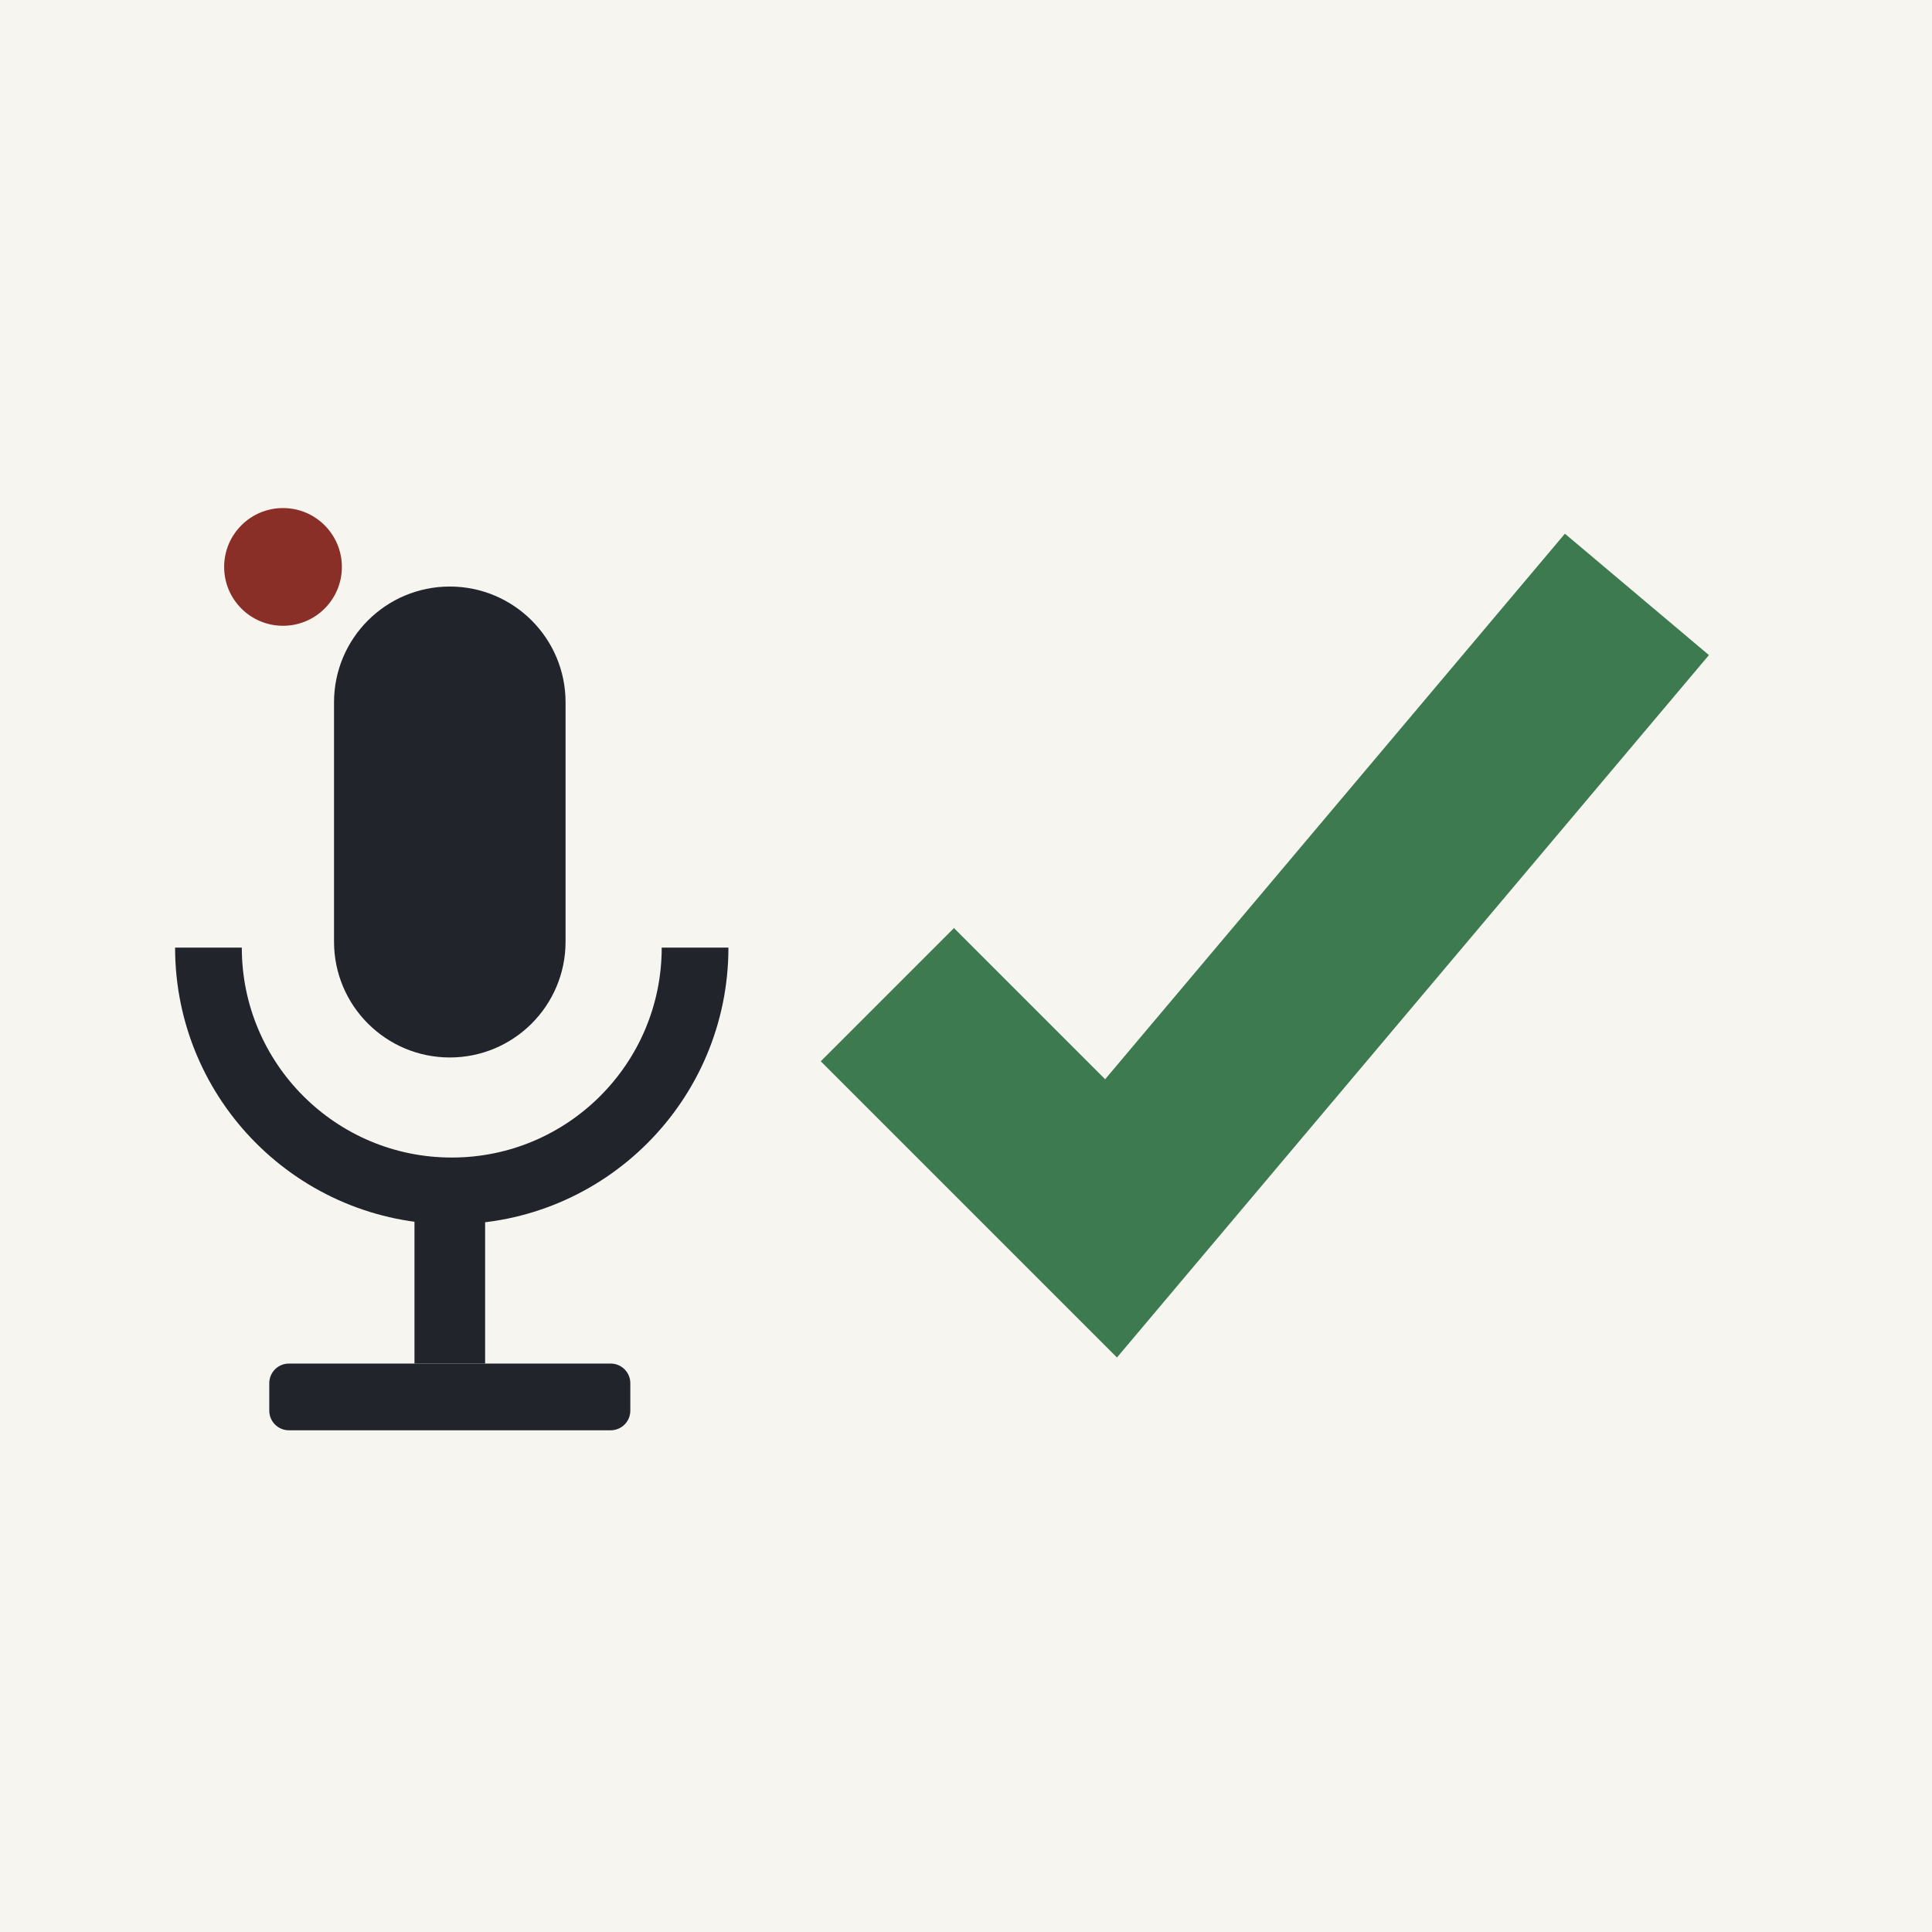
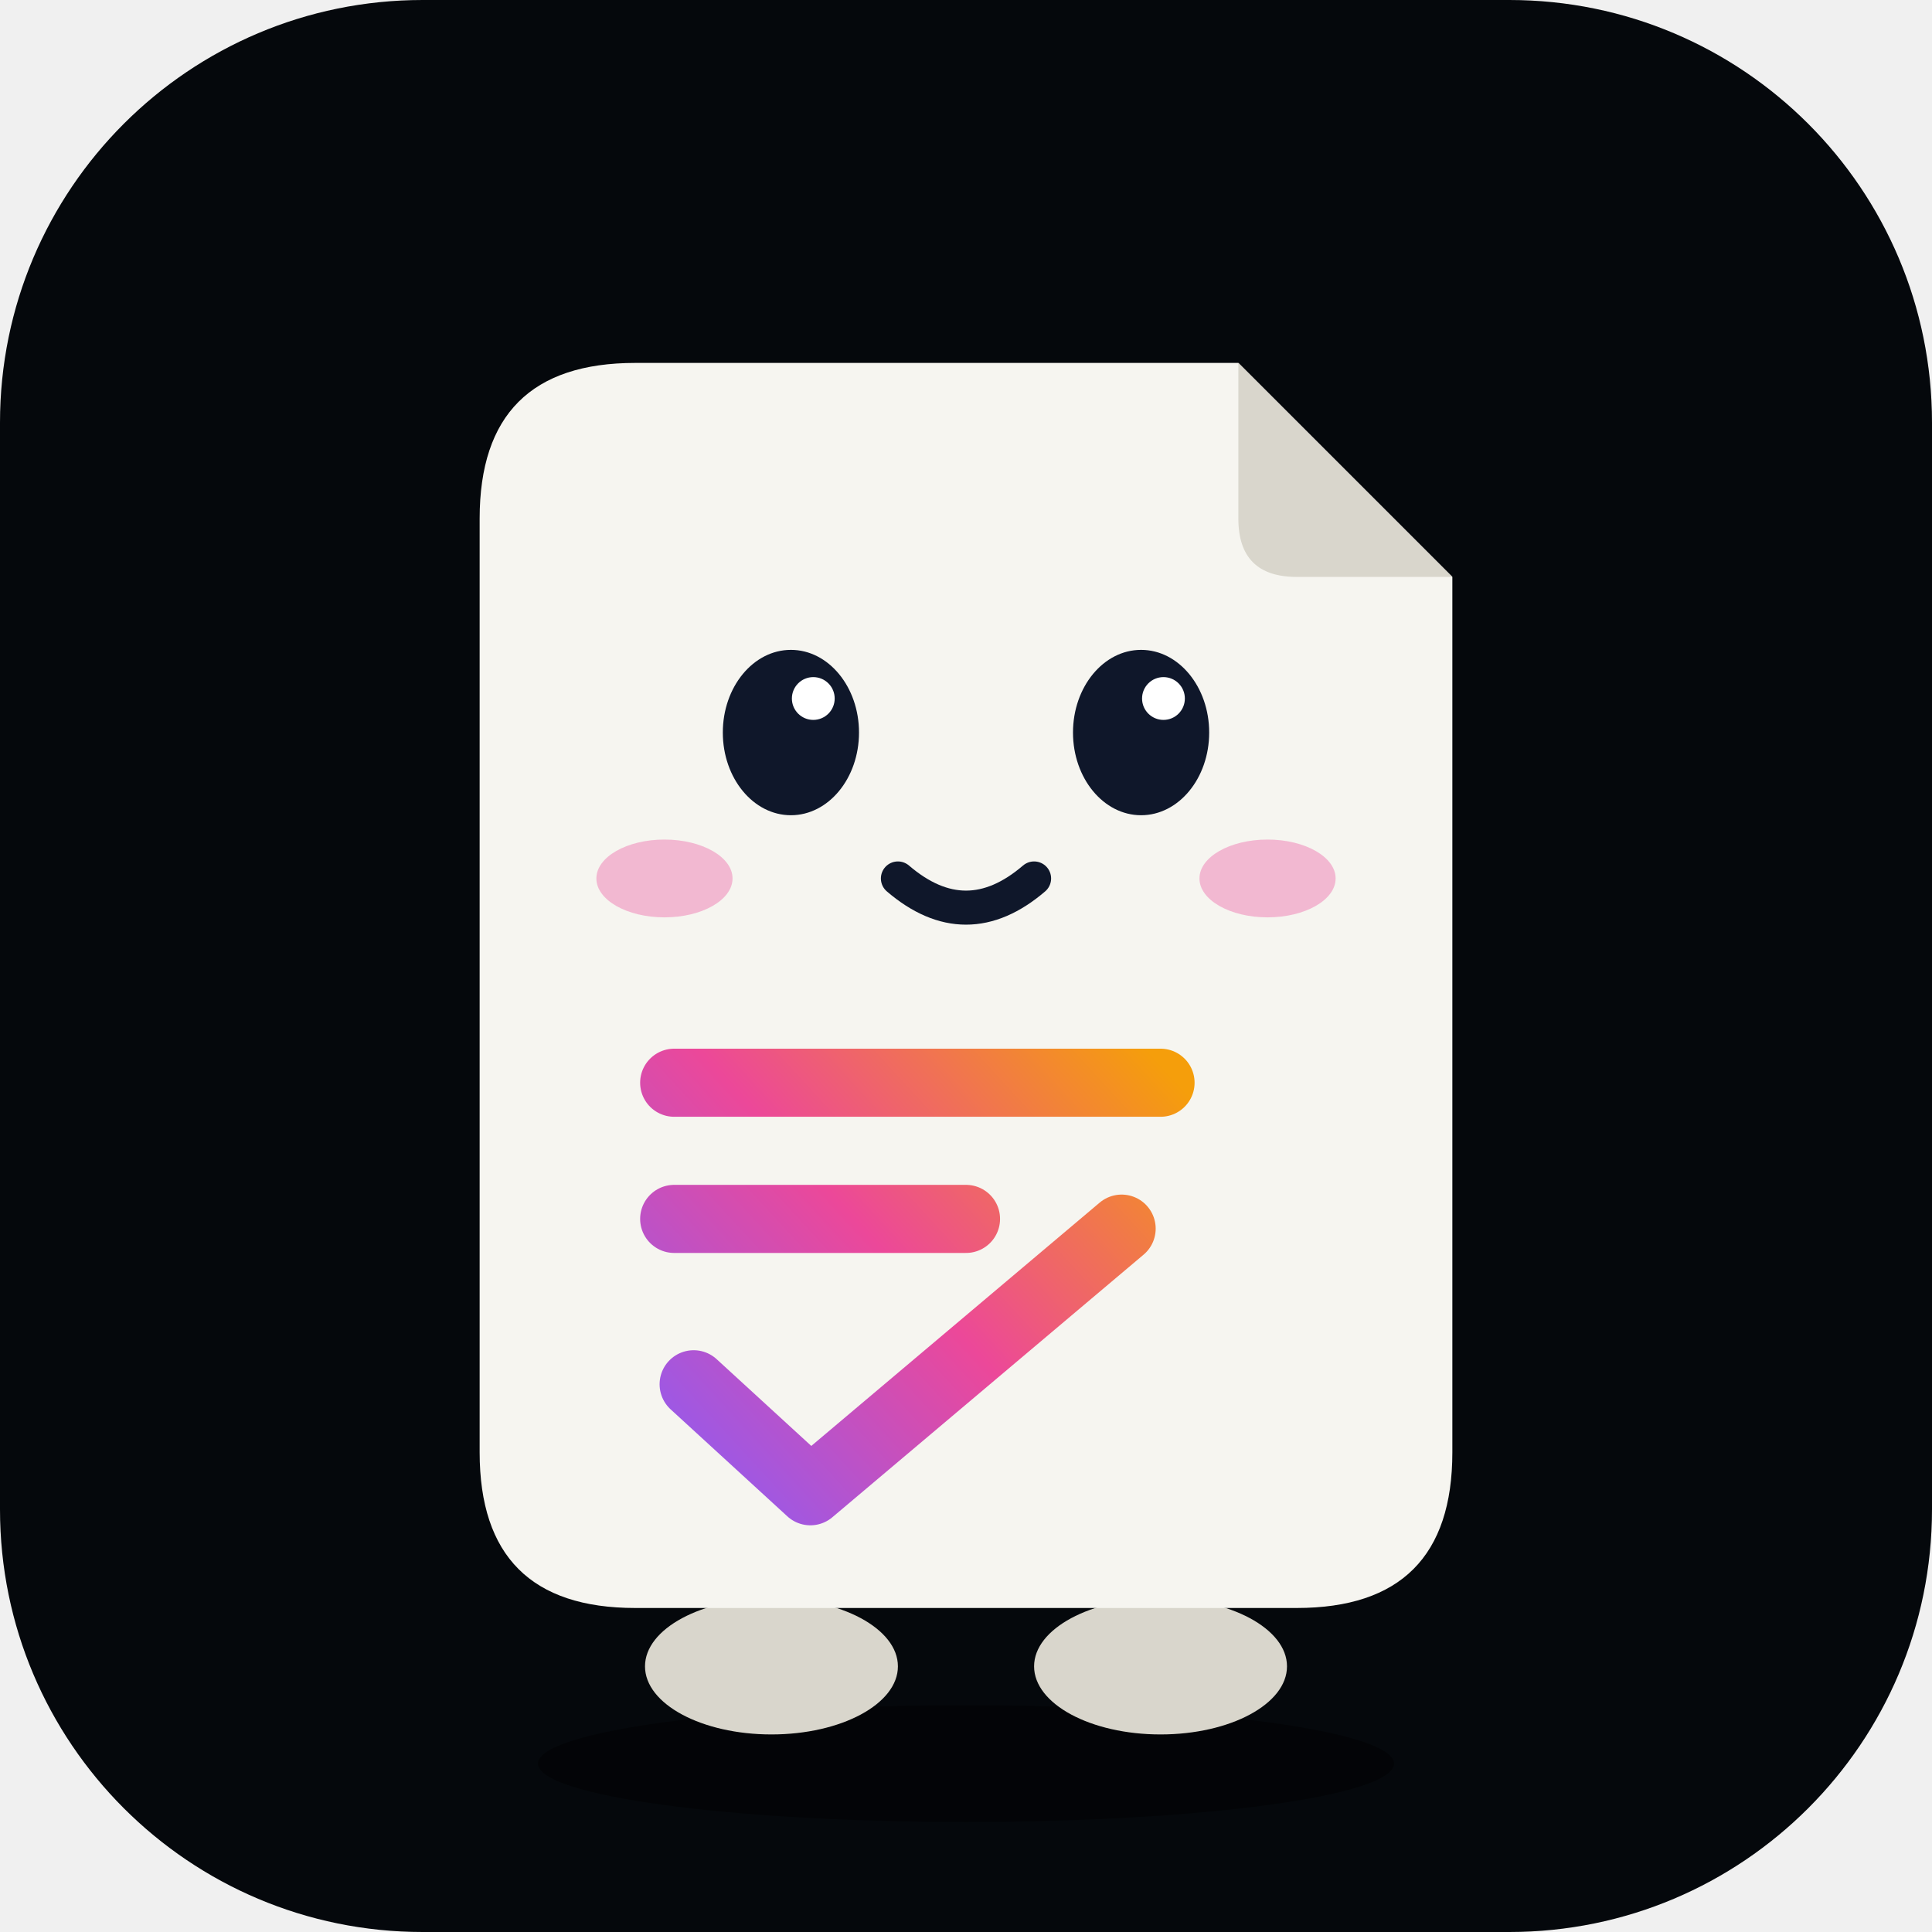
- <svg xmlns="http://www.w3.org/2000/svg" viewBox="0 0 1024 1024" width="1024" height="1024">
-   <style>@media (prefers-color-scheme: dark){
-   rect[fill="#F6F5F0"]{fill:#14161E}
-   [fill="#22242C"]{fill:#EDEBE3}
-   [stroke="#22242C"]{stroke:#EDEBE3}
-   [stroke="#3E7A50"]{stroke:#5E9B72}
-   circle[fill="#8A2F28"]{fill:#C76156}
- }</style>
-   <rect width="1024" height="1024" fill="#F6F5F0" />
-   <g transform="translate(-70.48,-36.48) scale(1.04)">
-     <circle cx="212" cy="324" r="30" fill="#8A2F28" />
-     <rect x="238" y="334" width="118" height="240" rx="59" fill="#22242C" />
-     <path d="M 174 518 A 124 124 0 0 0 422 518" fill="none" stroke="#22242C" stroke-width="34" stroke-linecap="butt" />
-     <rect x="279" y="642" width="36" height="88" fill="#22242C" />
-     <rect x="205" y="730" width="184" height="34" rx="10" fill="#22242C" />
-     <polyline points="520,542 634,656 902,338" fill="none" stroke="#3E7A50" stroke-width="96" stroke-linecap="butt" stroke-linejoin="miter" />
-   </g>
+ <svg xmlns="http://www.w3.org/2000/svg" viewBox="0 0 64 64" width="64" height="64">
+   <rect width="64" height="64" rx="14" fill="#05080C" />
+   <svg x="6" y="3" width="52" height="58" viewBox="0 0 160 180">
+     <defs>
+       <linearGradient id="brand" gradientUnits="userSpaceOnUse" x1="50" y1="146" x2="100" y2="100">
+         <stop offset="0" stop-color="#8B5CF6" />
+         <stop offset=".5" stop-color="#EC4899" />
+         <stop offset="1" stop-color="#F59E0B" />
+       </linearGradient>
+     </defs>
+     <g id="shadow">
+       <ellipse cx="80" cy="172" rx="44" ry="6" fill="#000" opacity=".45" />
+     </g>
+     <g id="feet">
+       <ellipse cx="60" cy="162" rx="13" ry="7" fill="#D9D6CC" />
+       <ellipse cx="100" cy="162" rx="13" ry="7" fill="#D9D6CC" />
+     </g>
+     <g id="body">
+       <path d="M30 44 Q30 28 46 28 H108 L130 50 V140 Q130 156 114 156 H46 Q30 156 30 140 Z" fill="#F6F5F0" />
+       <path id="fold" d="M108 28 V44 Q108 50 114 50 H130 Z" fill="#D9D6CC" />
+     </g>
+     <g id="eyes">
+       <ellipse id="eyeLeft" cx="62" cy="66" rx="7" ry="8.5" fill="#0F172A" />
+       <ellipse id="eyeRight" cx="98" cy="66" rx="7" ry="8.5" fill="#0F172A" />
+       <circle cx="64.3" cy="62.5" r="2.2" fill="#FFFFFF" />
+       <circle cx="100.3" cy="62.5" r="2.2" fill="#FFFFFF" />
+     </g>
+     <g id="cheeks">
+       <ellipse cx="49" cy="81" rx="7" ry="4" fill="#EC4899" opacity=".35" />
+       <ellipse cx="111" cy="81" rx="7" ry="4" fill="#EC4899" opacity=".35" />
+     </g>
+     <g id="mouth">
+       <path d="M73 81 Q80 87 87 81" fill="none" stroke="#0F172A" stroke-width="3.5" stroke-linecap="round" />
+     </g>
+     <g id="mark">
+       <path id="line1" d="M50 102 H100" fill="none" stroke="url(#brand)" stroke-width="7" stroke-linecap="round" />
+       <path id="line2" d="M50 116 H80" fill="none" stroke="url(#brand)" stroke-width="7" stroke-linecap="round" />
+       <path id="tick" d="M52 133 L64 144 L96 117" fill="none" stroke="url(#brand)" stroke-width="7" stroke-linecap="round" stroke-linejoin="round" />
+     </g>
+   </svg>
</svg>
